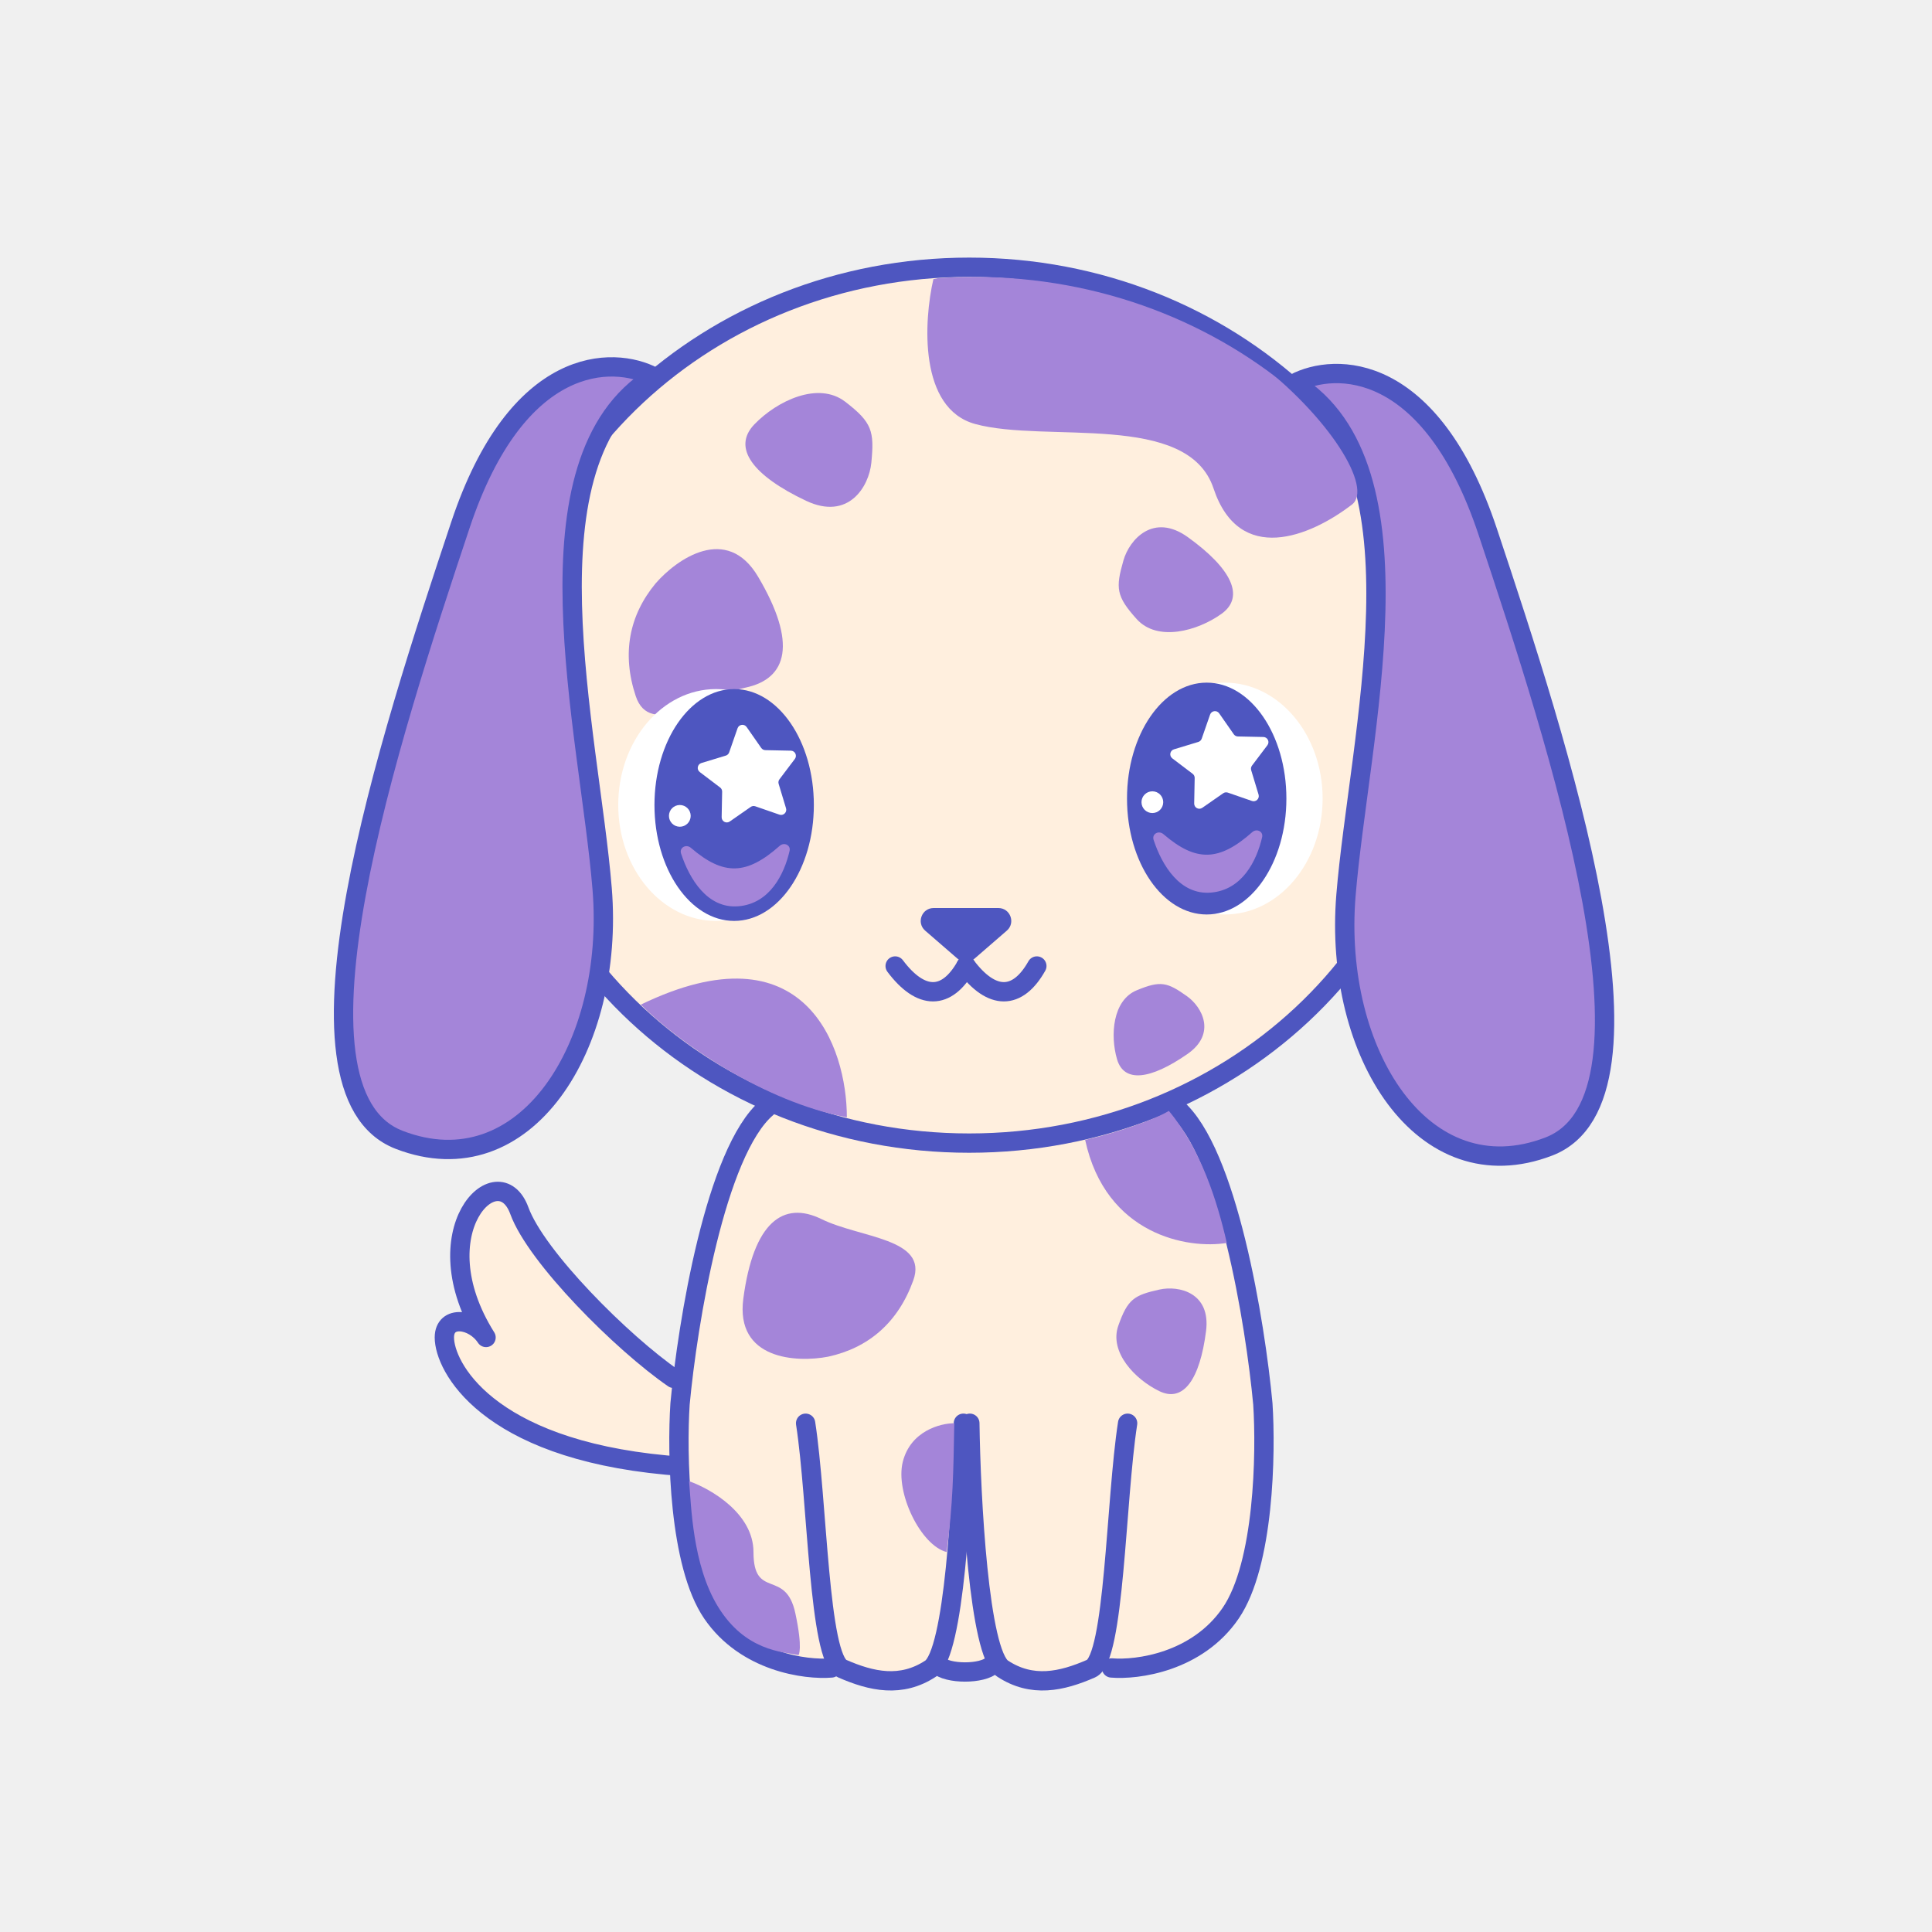
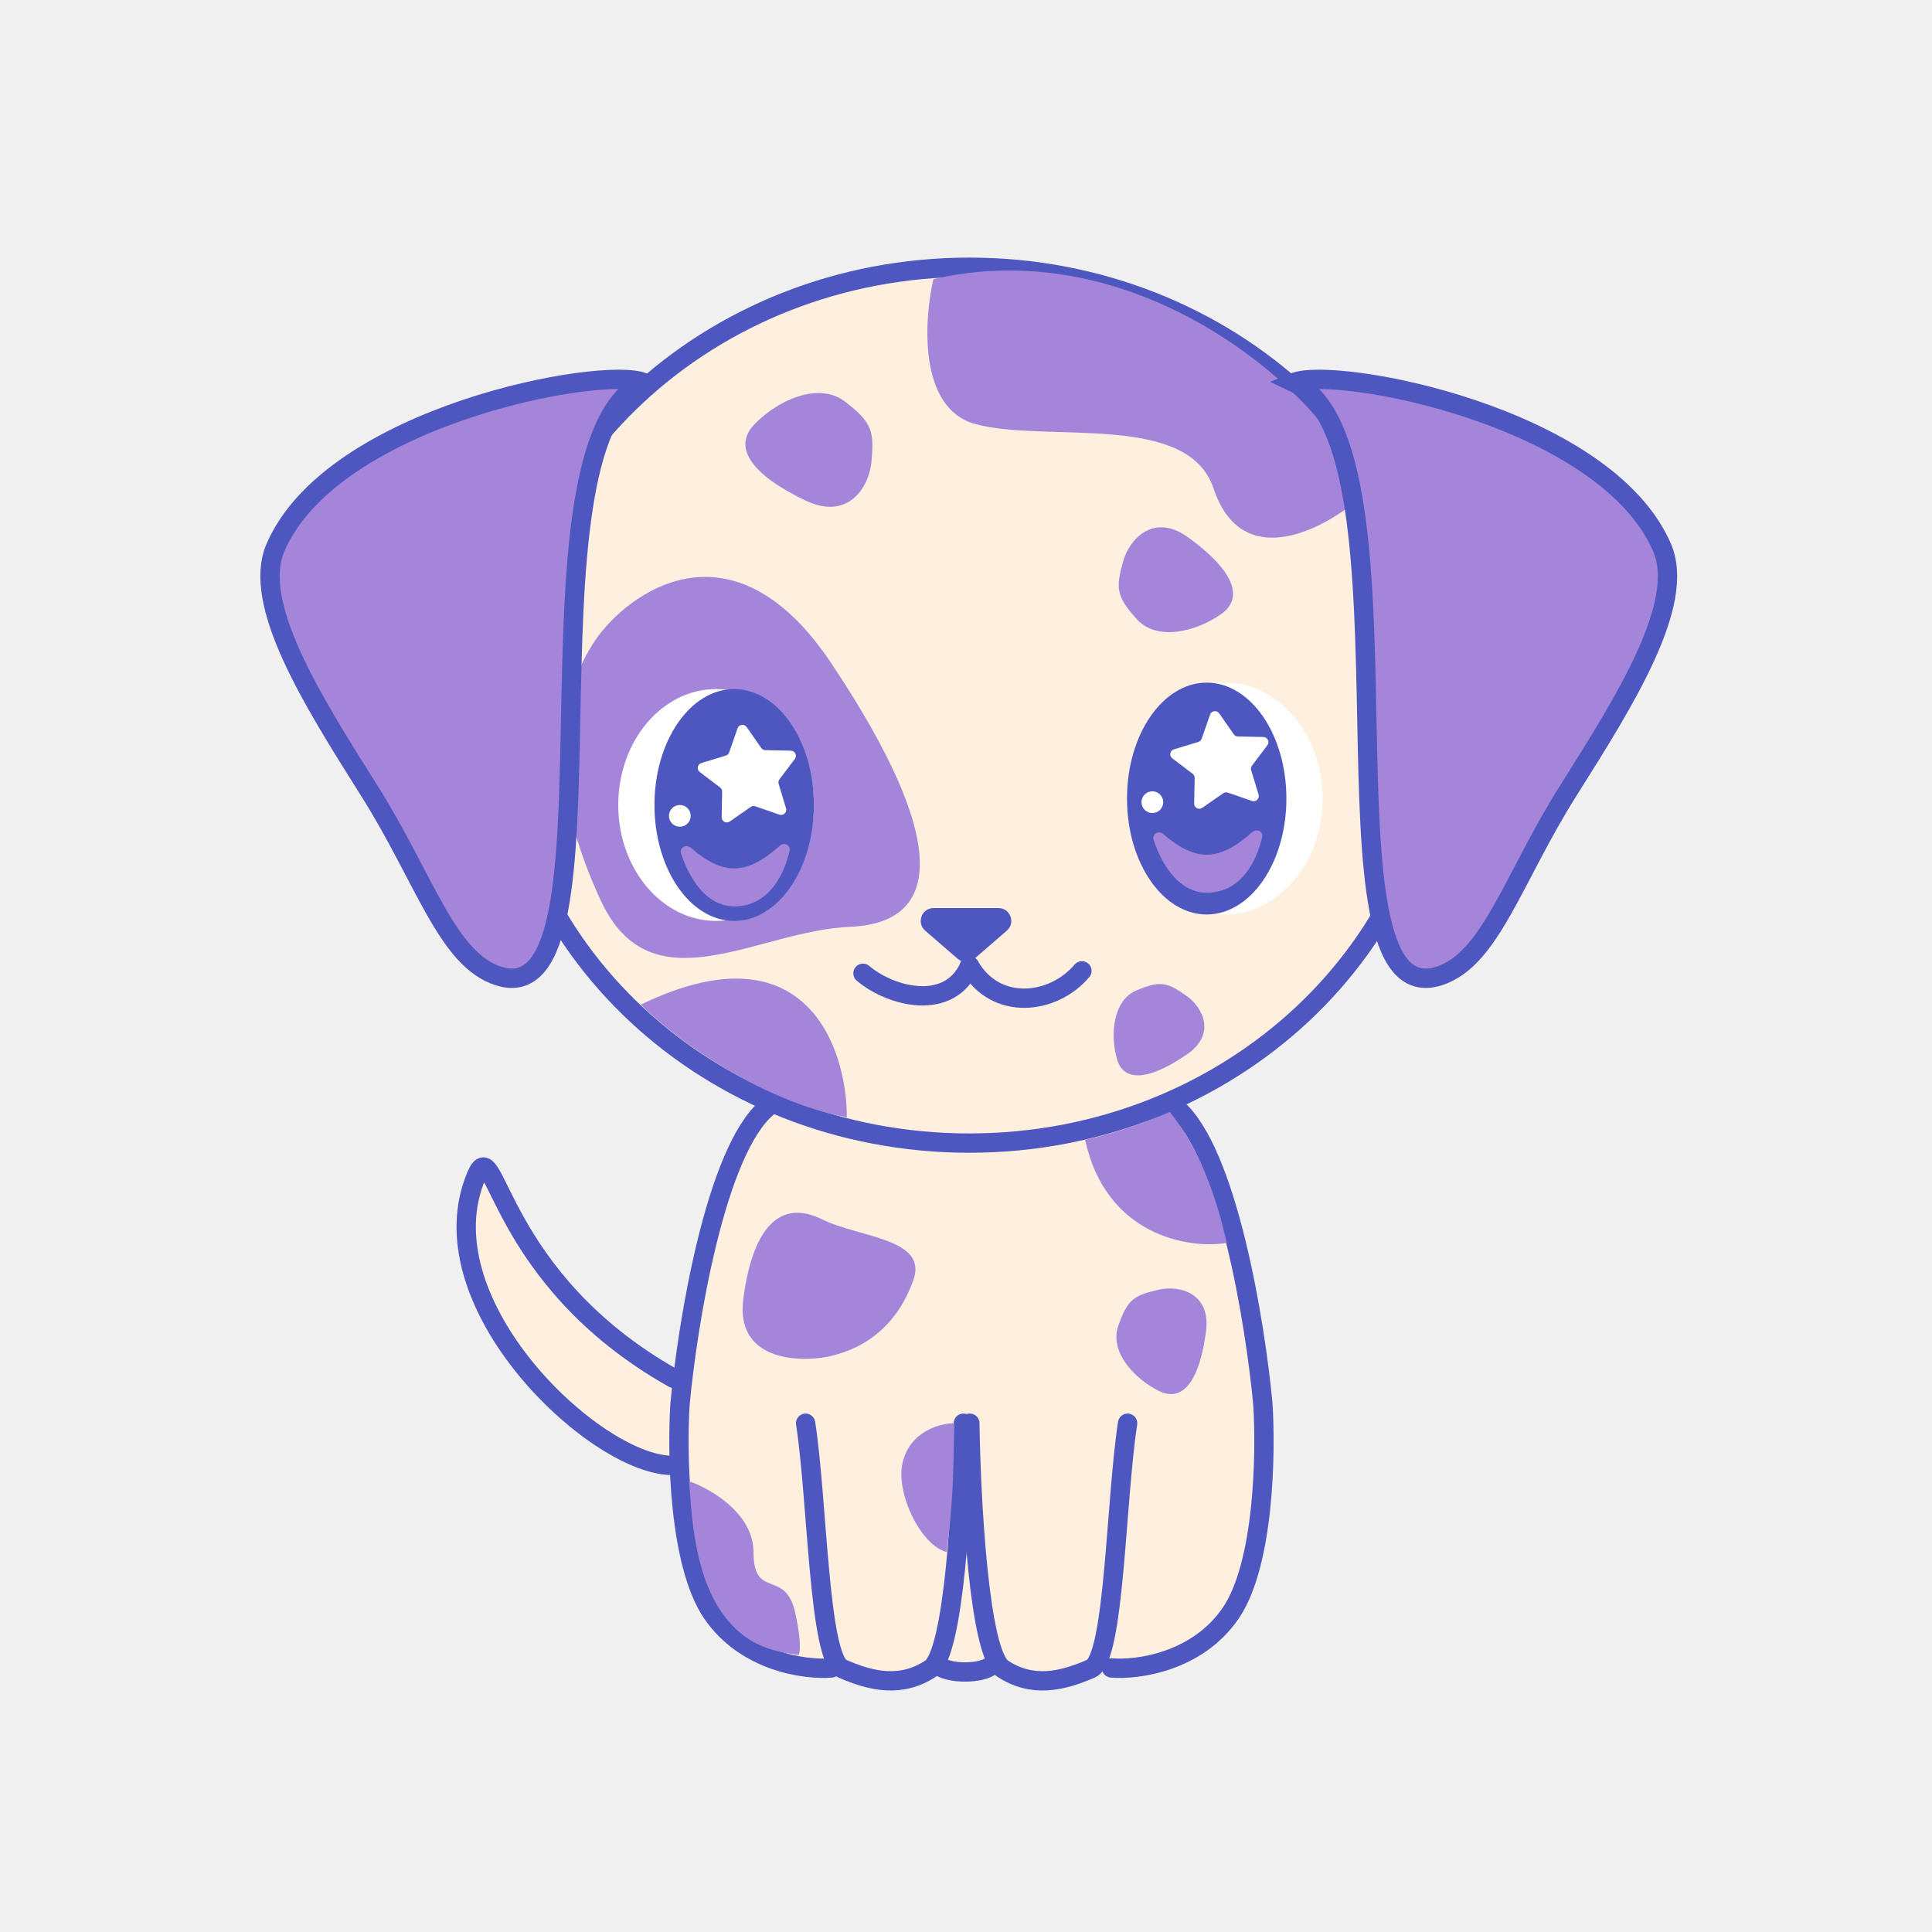
<svg xmlns="http://www.w3.org/2000/svg" width="300" height="300" viewBox="0 0 300 300" fill="none">
-   <path d="M80.649 188.008C83.261 195.18 96.612 208.527 104.594 214.027C112.36 214.027 125 229.5 103.5 227.5C75.431 224.889 69 212.123 69 207.681C69 204.127 73.53 204.72 75.472 207.681C65.117 191.181 77.413 179.124 80.649 188.008Z" fill="#FFEFDE" stroke="#4E56C0" stroke-width="3" stroke-linejoin="round" />
+   <path d="M74 182.5C77 175.5 77 198.5 104.594 214.027C112.36 214.027 125 229.5 103.5 227.5C91.135 226.35 65.77 201.703 74 182.5Z" fill="#FFEFDE" stroke="#4E56C0" stroke-width="3" stroke-linejoin="round" />
  <path d="M105.096 226.5C103.896 202.9 114.262 180.333 119.596 172L182.096 170C185.596 174.167 193.296 190.3 196.096 221.5C198.896 252.7 179.929 259.5 170.096 259C163.596 263 158.596 260.5 155.096 259C152.296 257.8 150.262 233.5 149.596 221.5C149.429 232.833 148.396 256.2 145.596 259C142.796 261.8 133.429 260.167 129.096 259C121.096 258.5 106.596 256 105.096 226.5Z" fill="#FFEFDE" />
  <path d="M180.727 167H121.727C121.727 167 93.711 214.923 110.727 236.5C133.596 265.5 168.096 268 191.227 236.5C207.473 214.375 180.727 167 180.727 167Z" fill="#FFEFDE" />
  <path d="M125.096 221C126.961 233.032 127.108 257.497 130.771 259.102C135.35 261.107 139.929 262.11 144.508 259.102C148.171 256.695 149.426 232.698 149.596 221" stroke="#4E56C0" stroke-width="3" stroke-linecap="round" />
  <path d="M175.096 221C173.23 233.032 173.084 257.497 169.42 259.102C164.841 261.107 160.262 262.11 155.684 259.102C152.02 256.695 150.765 232.698 150.596 221" stroke="#4E56C0" stroke-width="3" stroke-linecap="round" />
-   <path d="M129.096 259C125.096 259.333 115.796 258.1 110.596 250.5C105.396 242.9 105.096 225.667 105.596 218C106.762 205.5 111.096 178.8 119.096 172" stroke="#4E56C0" stroke-width="3" stroke-linecap="round" />
+   <path d="M129.096 259C125.096 259.333 115.796 258.1 110.596 250.5C105.396 242.9 105.096 225.667 105.596 218C106.763 205.5 111.096 178.8 119.096 172" stroke="#4E56C0" stroke-width="3" stroke-linecap="round" />
  <path d="M172.596 259C176.596 259.333 185.896 258.1 191.096 250.5C196.296 242.9 196.596 225.667 196.096 218C194.929 205.5 190.596 178.8 182.596 172" stroke="#4E56C0" stroke-width="3" stroke-linecap="round" />
  <path d="M145.596 258.5C147.096 260 152.596 260 154.096 258.5" stroke="#4E56C0" stroke-width="3" stroke-linecap="round" />
+   <path d="M115.423 201.65C114.168 211.127 123.669 211.611 128.577 210.668C134.879 209.304 139.469 205.343 141.816 198.812C144.164 192.281 133.552 192.241 127.579 189.309C121.607 186.377 116.992 189.804 115.423 201.65Z" fill="#A485D9" />
+   <path d="M187.275 206.684C188.032 200.723 183.054 199.572 180.042 200.241C176.086 201.12 175.107 201.732 173.653 205.845C172.199 209.958 176.258 214.194 180.022 216.017C183.785 217.839 186.328 214.135 187.275 206.684Z" fill="#A485D9" />
+   <path d="M181.5 172.5C179 174 173 176 168.5 177C171.7 191.8 184.5 194 190.5 193C189 186.5 186.5 178.5 181.5 172.5Z" fill="#A485D9" />
+   <path d="M147 241C147.99 233.266 148.037 228.856 148.182 221C146.015 221 141.382 222.2 140.182 227C138.982 231.8 143 240 147 241Z" fill="#A485D9" />
+   <path d="M117 241C117 235 110.333 231.167 107 230C107.333 233.667 107.5 243 111.5 249.5C115.725 256.366 121.5 256.5 124 257C124 257 124.7 256.1 123.5 250.5C122 243.5 117 248.5 117 241Z" fill="#A485D9" />
  <path d="M150.5 41.5C190.917 41.5 223.5 72.041 223.5 109.5C223.5 146.959 190.917 177.5 150.5 177.5C110.083 177.5 77.5 146.959 77.5 109.5C77.5 72.041 110.083 41.5 150.5 41.5Z" fill="#FFEFDE" stroke="#4E56C0" stroke-width="3" />
-   <path d="M71.5 81.5C80.3 55.1 95.167 55.167 101.5 58.5C80.5 71.5 91.5 113.5 93.5 138C95.5 162.5 81.5 184.5 62 177C42.5 169.5 60.5 114.5 71.5 81.5Z" fill="#A485D9" stroke="#4E56C0" stroke-width="3" />
-   <path d="M231 82.53C222.2 56.13 207.333 56.197 201 59.53C222 72.53 211 114.53 209 139.03C207 163.53 221 185.53 240.5 178.03C260 170.53 242 115.53 231 82.53Z" fill="#A485D9" stroke="#4E56C0" stroke-width="3" />
-   <path d="M117.718 89.554C112.85 81.327 105.08 86.816 101.804 90.589C97.691 95.556 96.529 101.506 98.718 108.092C100.908 114.678 109.276 108.153 115.784 106.768C122.292 105.383 123.804 99.838 117.718 89.554Z" fill="#A485D9" />
-   <path d="M115.423 201.65C114.168 211.127 123.669 211.611 128.577 210.668C134.879 209.304 139.469 205.343 141.816 198.812C144.164 192.281 133.552 192.241 127.579 189.309C121.607 186.377 116.992 189.804 115.423 201.65Z" fill="#A485D9" />
-   <path d="M184.463 83.42C179.106 79.561 175.382 83.764 174.447 87.023C173.22 91.304 173.297 92.57 176.506 96.132C179.714 99.694 185.933 97.998 189.668 95.321C193.403 92.644 191.161 88.244 184.463 83.42Z" fill="#A485D9" />
-   <path d="M125.161 77.759C131.743 80.871 134.94 75.569 135.301 71.849C135.776 66.96 135.439 65.603 131.247 62.382C127.056 59.162 120.651 62.245 117.137 65.895C113.622 69.546 116.934 73.868 125.161 77.759Z" fill="#A485D9" />
-   <path d="M184.374 163.674C188.947 160.498 186.651 156.356 184.322 154.698C181.263 152.519 180.234 152.225 176.501 153.776C172.767 155.327 172.369 160.748 173.449 164.47C174.529 168.192 178.657 167.645 184.374 163.674Z" fill="#A485D9" />
-   <path d="M187.275 206.684C188.032 200.723 183.054 199.572 180.042 200.241C176.086 201.12 175.107 201.732 173.653 205.845C172.199 209.958 176.258 214.194 180.022 216.017C183.785 217.84 186.328 214.135 187.275 206.684Z" fill="#A485D9" />
-   <mask id="mask0_2329_122" style="mask-type:alpha" maskUnits="userSpaceOnUse" x="55" y="43" width="194" height="218">
-     <path d="M151.257 43C170.969 43 188.877 50.159 202.115 61.824C208.779 58.975 222.654 59.951 231.01 84.844C241.908 117.312 259.741 171.425 240.422 178.804C224.624 184.838 212.471 171.462 209.649 153.205C202.802 161.398 193.992 168.11 183.87 172.736C185.6 175.473 187.842 180.179 190.005 187.059C194.104 197.802 197.824 211.324 196.53 222.834C198.683 252.453 180.278 258.953 170.671 258.468C164.301 262.36 159.386 259.996 155.924 258.516C152.816 258.777 149.696 258.68 146.594 258.231C146.529 258.321 146.465 258.401 146.398 258.468C143.624 261.222 134.345 259.616 130.052 258.468C122.228 257.982 108.129 255.578 106.339 227.595C105.814 227.566 105.266 227.528 104.693 227.476C76.886 224.907 70.513 212.347 70.513 207.977C70.513 204.48 75.001 205.063 76.925 207.977C66.666 191.743 78.848 179.88 82.054 188.621C84.642 195.677 97.87 208.809 105.777 214.22C106.039 214.22 106.305 214.239 106.576 214.272C107.106 207.389 108.93 200.207 111.173 193.609C112.426 189.805 113.808 186.312 115.18 183.235C116.874 179.297 118.536 175.88 119.868 173.282C109.763 168.877 100.912 162.411 93.945 154.468C90.5 171.539 78.712 183.57 63.578 177.79C44.259 170.411 62.092 116.298 72.99 83.83C81.26 59.194 94.936 57.984 101.677 60.724C114.779 49.71 132.172 43 151.257 43Z" fill="#FFEFDE" />
+   <mask id="mask0_2509_75" style="mask-type:alpha" maskUnits="userSpaceOnUse" x="76" y="40" width="149" height="139">
+     <path d="M150.5 41.5C190.917 41.5 223.5 72.041 223.5 109.5C223.5 146.959 190.917 177.5 150.5 177.5C110.083 177.5 77.5 146.959 77.5 109.5C77.5 72.041 110.083 41.5 150.5 41.5Z" fill="#FFEFDE" stroke="#4E56C0" stroke-width="3" />
  </mask>
-   <g mask="url(#mask0_2329_122)">
+   <g mask="url(#mask0_2509_75)">
+     <path d="M129.084 102.993C114.375 80.962 98.846 90.96 92.92 98.712C85.581 109.003 85.447 122.936 93.293 139.843C101.14 156.751 117.605 144.497 131.983 143.916C146.361 143.335 147.471 130.532 129.084 102.993Z" fill="#A485D9" />
+     <path d="M184.463 83.42C179.106 79.561 175.382 83.764 174.447 87.023C173.22 91.304 173.297 92.57 176.506 96.132C179.714 99.694 185.933 97.998 189.668 95.321C193.403 92.644 191.161 88.244 184.463 83.42Z" fill="#A485D9" />
+     <path d="M125.161 77.759C131.743 80.871 134.94 75.57 135.301 71.849C135.776 66.96 135.439 65.603 131.247 62.383C127.056 59.162 120.651 62.245 117.137 65.895C113.622 69.546 116.934 73.868 125.161 77.759Z" fill="#A485D9" />
+     <path d="M184.374 163.674C188.947 160.498 186.651 156.356 184.322 154.698C181.263 152.519 180.234 152.225 176.501 153.776C172.767 155.327 172.369 160.748 173.449 164.47C174.529 168.192 178.657 167.645 184.374 163.674Z" fill="#A485D9" />
    <path d="M151.437 65.843C142.637 63.443 143.437 49.843 144.937 43.343C183.937 34.343 216.437 73.343 209.937 78.343C203.437 83.343 192.437 87.843 188.437 75.843C184.437 63.843 162.437 68.843 151.437 65.843Z" fill="#A485D9" />
+     <path d="M99.5 156C105.5 162 118.7 171.1 131.5 173.5C131.5 162.667 125.1 143.6 99.5 156Z" fill="#A485D9" />
  </g>
+   <path d="M42.764 85.045C51.612 64.504 93.56 56.798 99.928 59.392C79.158 69.342 98.013 158.035 77.451 151.57C69.408 149.042 65.988 136.495 57.343 122.782L57.13 122.444C48.539 108.818 39.025 93.727 42.764 85.045Z" fill="#A485D9" stroke="#4E56C0" stroke-width="3" />
+   <path d="M258.091 85.045C249.243 64.504 207.295 56.798 200.928 59.392C221.697 69.342 202.843 158.035 223.404 151.57C231.447 149.042 234.867 136.495 243.513 122.782L243.725 122.444C252.316 108.818 261.831 93.727 258.091 85.045Z" fill="#A485D9" stroke="#4E56C0" stroke-width="3" />
  <ellipse cx="111.188" cy="125" rx="15.188" ry="18" fill="white" />
  <ellipse cx="114" cy="125" rx="12.375" ry="18" fill="#4E56C0" />
  <path d="M114.526 113.087C114.74 112.47 115.564 112.356 115.937 112.892L118.203 116.14C118.35 116.35 118.587 116.477 118.843 116.482L122.803 116.564C123.456 116.577 123.819 117.325 123.425 117.846L121.036 121.005C120.881 121.209 120.834 121.474 120.908 121.719L122.054 125.51C122.243 126.135 121.644 126.711 121.027 126.498L117.284 125.202C117.043 125.118 116.776 125.155 116.566 125.301L113.314 127.563C112.778 127.936 112.045 127.544 112.058 126.891L112.134 122.931C112.139 122.675 112.021 122.433 111.817 122.278L108.661 119.885C108.141 119.49 108.287 118.672 108.912 118.482L112.702 117.331C112.946 117.256 113.141 117.069 113.225 116.828L114.526 113.087Z" fill="white" />
  <path d="M114.643 140.727C109.832 141.116 107.053 136.477 105.756 132.541C105.452 131.616 106.547 131.019 107.286 131.654C112.356 136.01 115.933 135.903 121.072 131.34C121.763 130.727 122.814 131.231 122.606 132.131C121.766 135.774 119.511 140.333 114.643 140.727Z" fill="#A485D9" />
  <circle cx="105.562" cy="126.688" r="1.688" fill="white" />
  <ellipse cx="190.188" cy="124" rx="15.188" ry="18" fill="white" />
  <ellipse cx="187.375" cy="124" rx="12.375" ry="18" fill="#4E56C0" />
  <path d="M187.901 110.962C188.115 110.345 188.939 110.231 189.312 110.767L191.578 114.015C191.725 114.225 191.962 114.352 192.218 114.357L196.178 114.439C196.831 114.452 197.194 115.2 196.8 115.721L194.411 118.88C194.256 119.084 194.209 119.349 194.283 119.594L195.429 123.385C195.618 124.01 195.019 124.586 194.402 124.373L190.659 123.077C190.418 122.993 190.151 123.03 189.941 123.176L186.689 125.438C186.153 125.811 185.42 125.419 185.433 124.766L185.509 120.806C185.514 120.55 185.396 120.308 185.192 120.153L182.036 117.76C181.516 117.365 181.662 116.547 182.287 116.357L186.077 115.206C186.321 115.131 186.516 114.944 186.6 114.703L187.901 110.962Z" fill="white" />
  <path d="M188.018 138.602C183.207 138.991 180.428 134.352 179.131 130.416C178.827 129.491 179.922 128.894 180.661 129.529C185.731 133.885 189.308 133.778 194.447 129.215C195.138 128.602 196.189 129.106 195.981 130.006C195.141 133.649 192.886 138.208 188.018 138.602Z" fill="#A485D9" />
  <circle cx="178.938" cy="124.562" r="1.688" fill="white" />
  <path d="M151.309 148.866C150.558 149.517 149.442 149.517 148.691 148.866L143.663 144.512C142.263 143.3 143.12 141 144.972 141L155.028 141C156.88 141 157.737 143.3 156.337 144.512L151.309 148.866Z" fill="#4E56C0" />
-   <path d="M139 150C143 155.333 147 155.333 150 150" stroke="#4E56C0" stroke-width="3" stroke-linecap="round" />
-   <path d="M150 150C154 155.333 158 155.333 161 150" stroke="#4E56C0" stroke-width="3" stroke-linecap="round" />
-   <path d="M99.5 156C105.5 162 118.7 171.1 131.5 173.5C131.5 162.667 125.1 143.6 99.5 156Z" fill="#A485D9" />
-   <path d="M181.5 172.5C179 174 173 176 168.5 177C171.7 191.8 184.5 194 190.5 193C189 186.5 186.5 178.5 181.5 172.5Z" fill="#A485D9" />
-   <path d="M147 241C147.99 233.266 148.037 228.856 148.182 221C146.015 221 141.382 222.2 140.182 227C138.982 231.8 143 240 147 241Z" fill="#A485D9" />
-   <path d="M117 241C117 235 110.333 231.167 107 230C107.333 233.667 107.5 243 111.5 249.5C115.725 256.366 121.5 256.5 124 257C124 257 124.7 256.1 123.5 250.5C122 243.5 117 248.5 117 241Z" fill="#A485D9" />
+   <path d="M134 151.132C138.474 154.905 147.502 157.043 150.553 150" stroke="#4E56C0" stroke-width="3" stroke-linecap="round" />
+   <path d="M150.553 150C154.62 157.043 163.526 156.037 168 150.755" stroke="#4E56C0" stroke-width="3" stroke-linecap="round" />
</svg>
